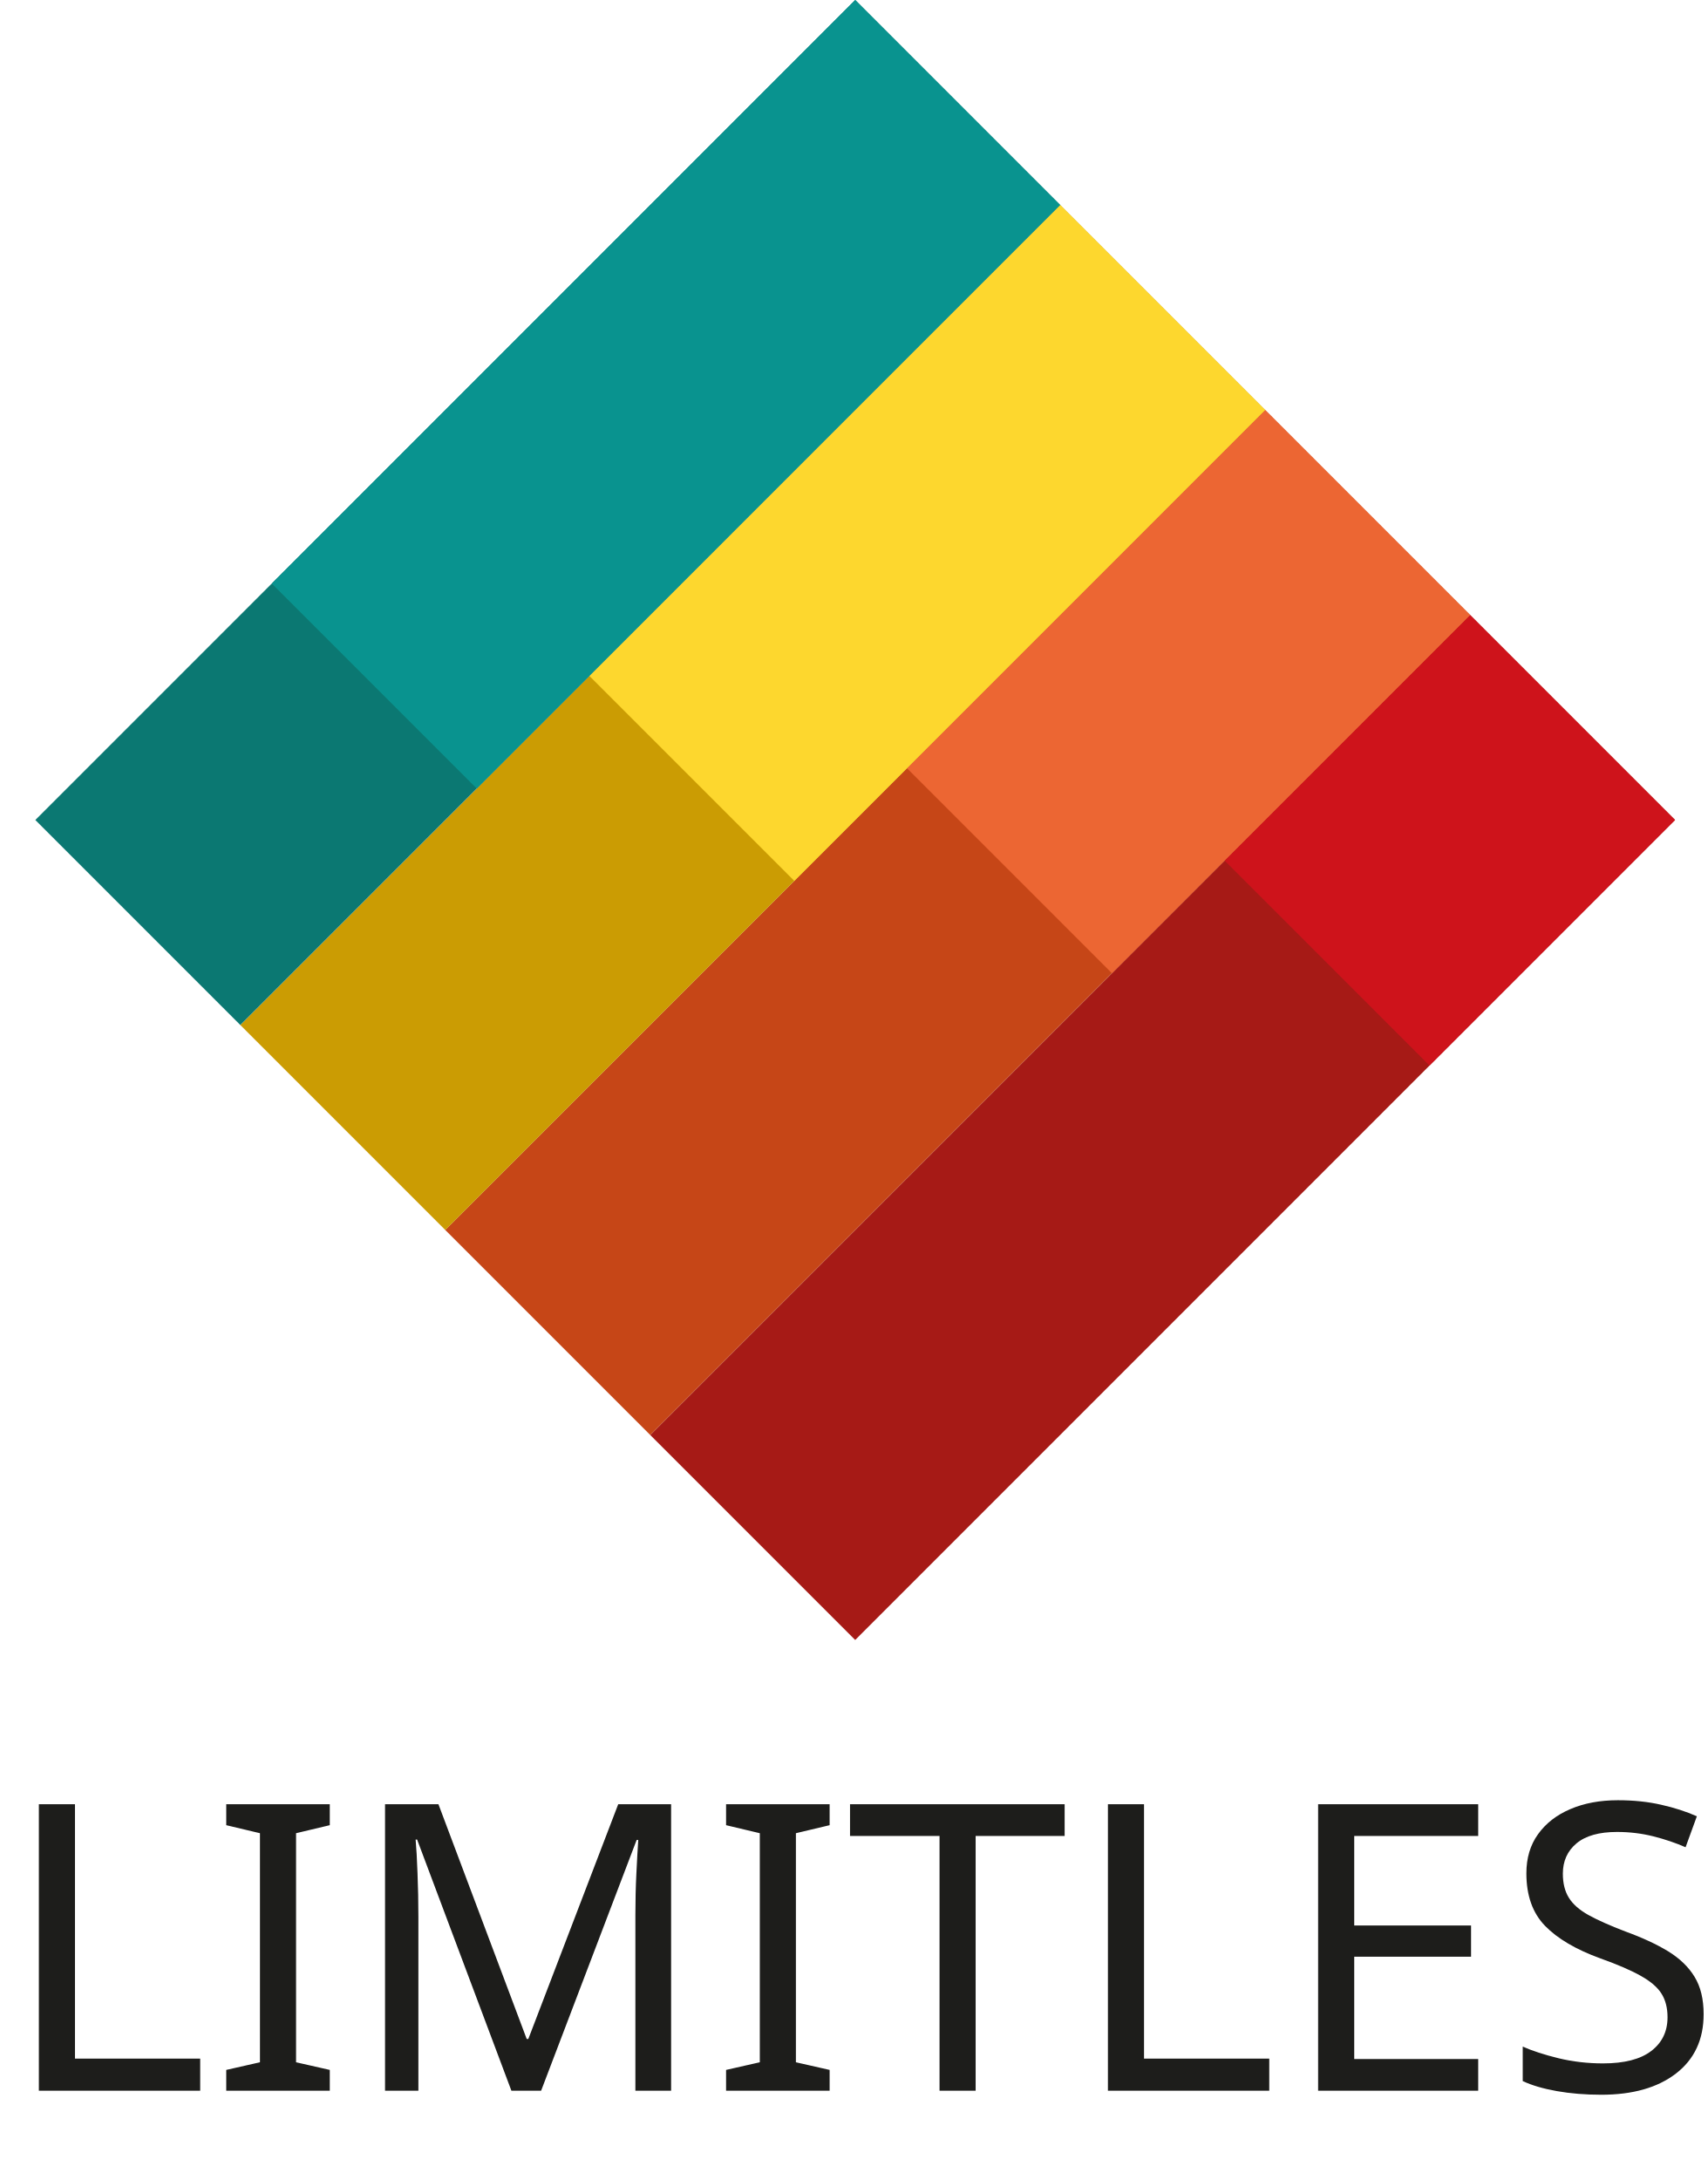
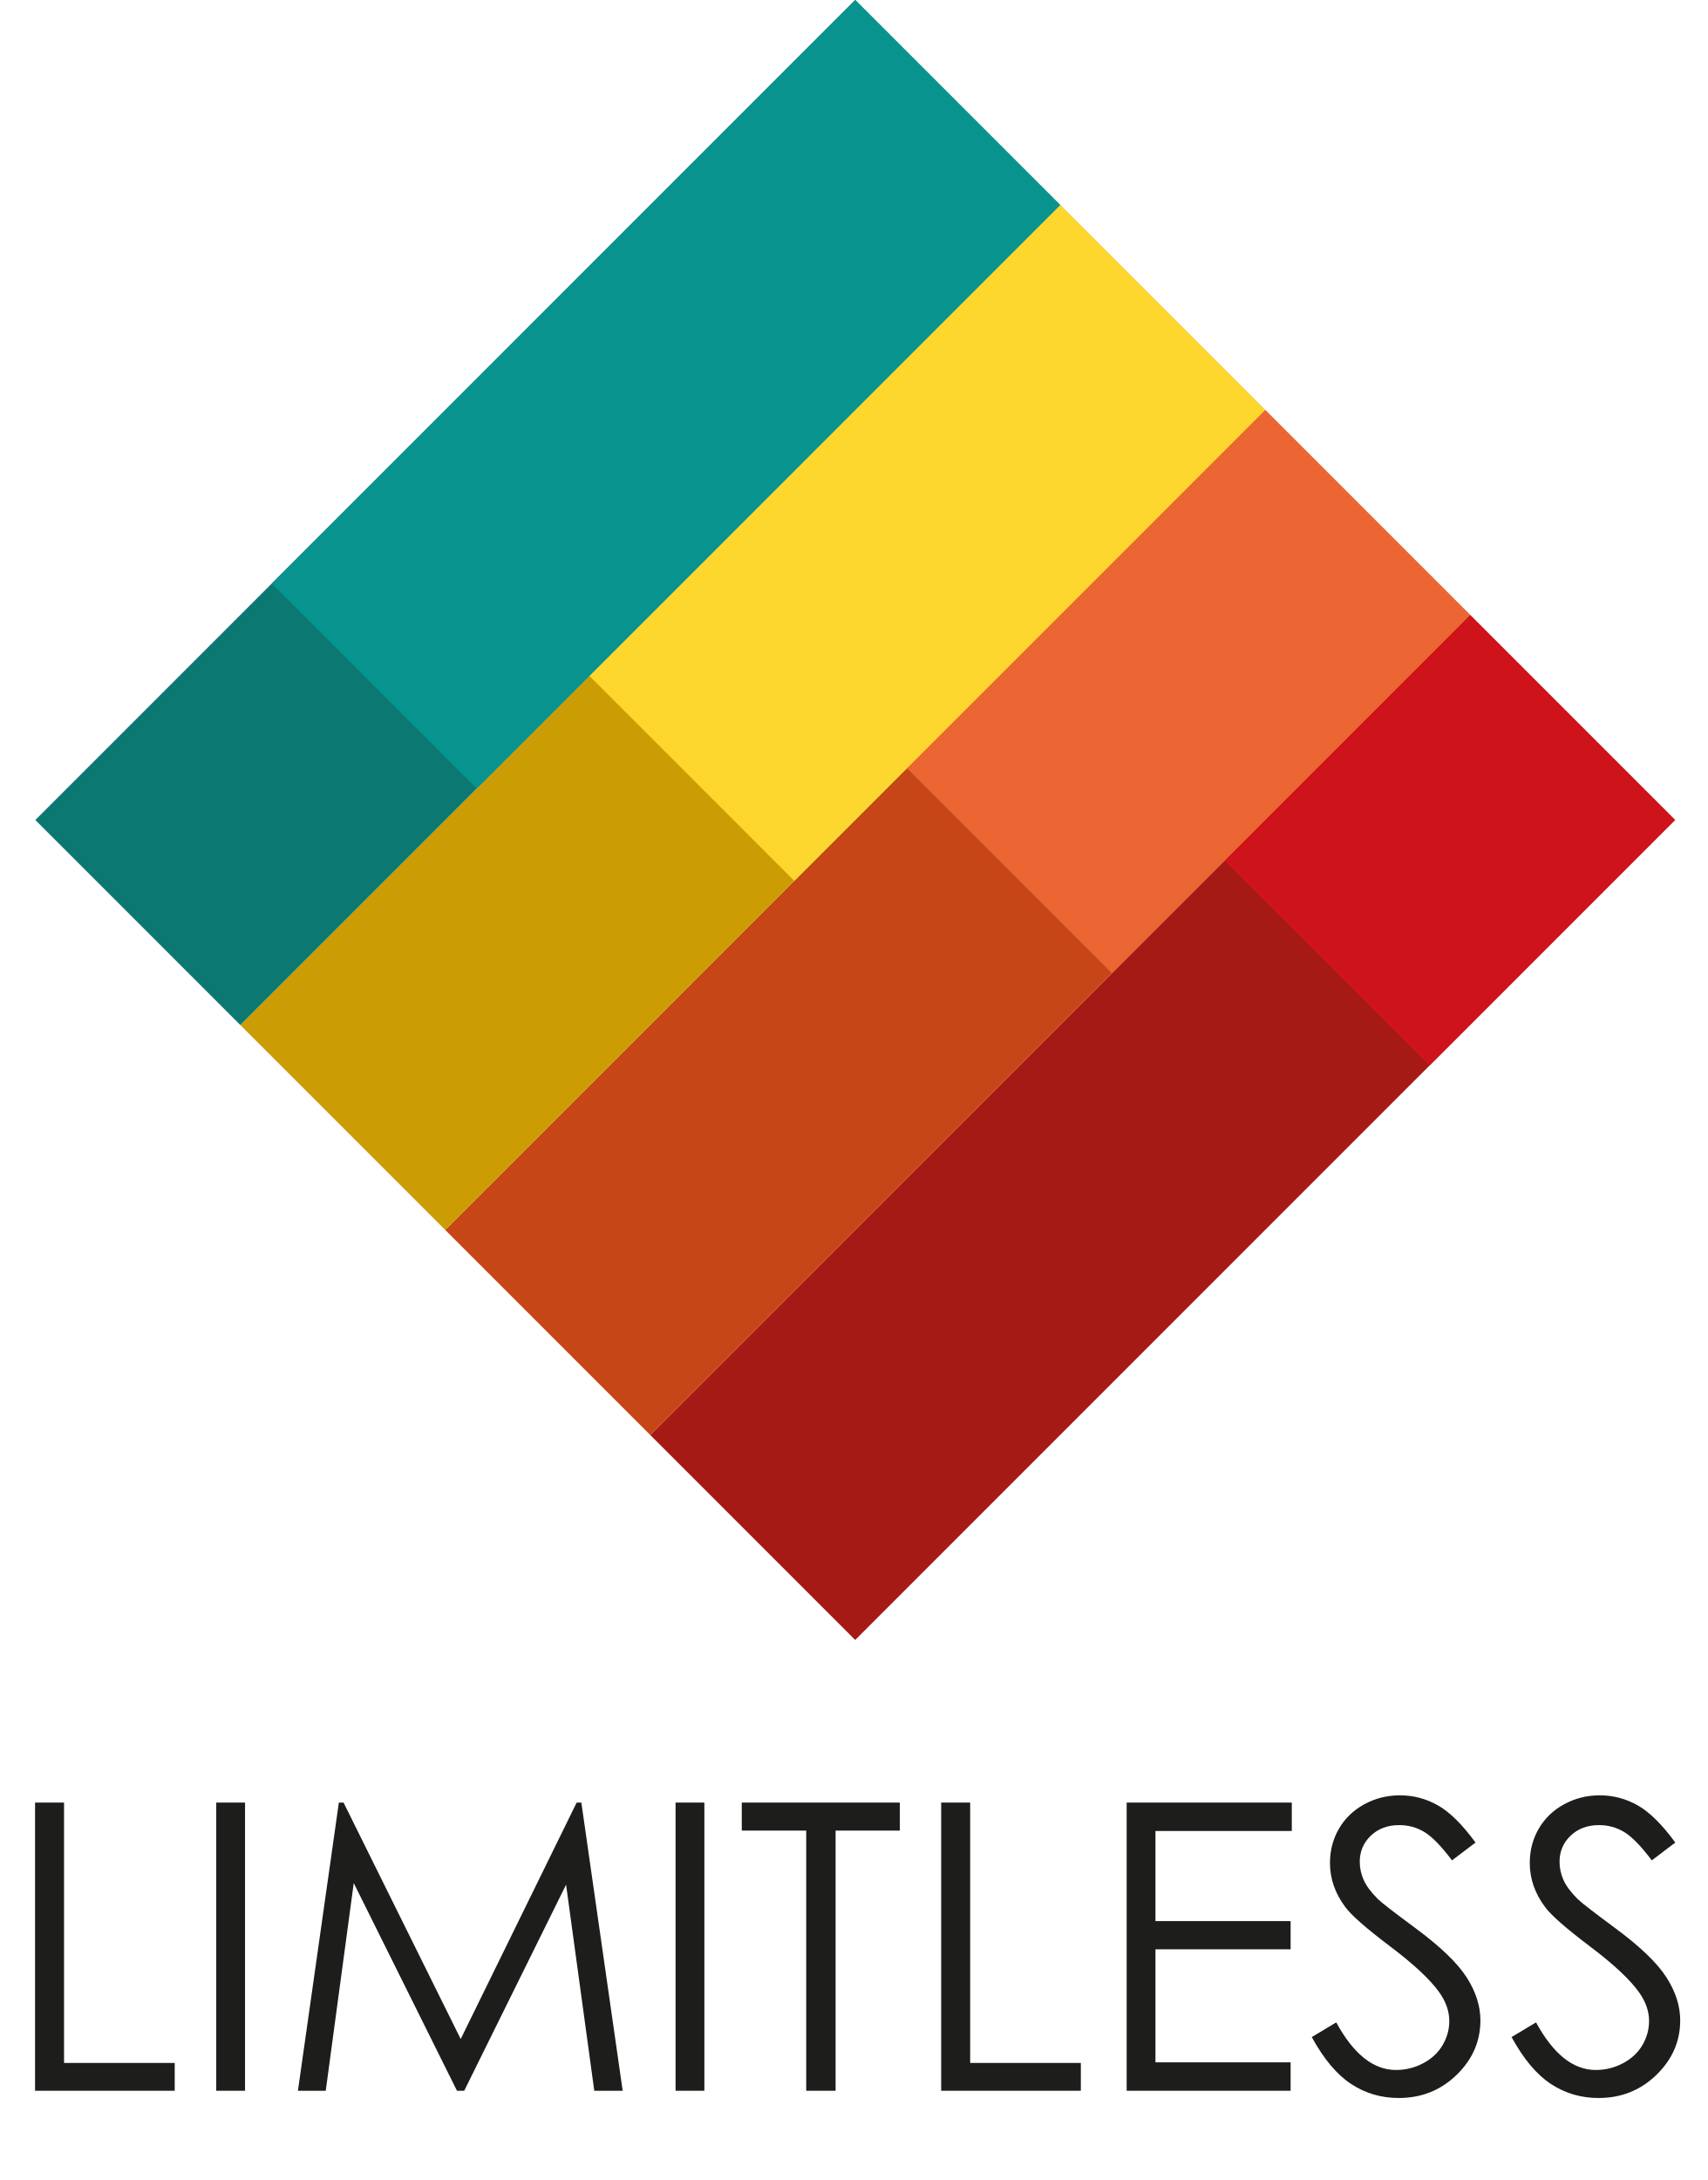
<svg xmlns="http://www.w3.org/2000/svg" width="100%" height="100%" viewBox="0 0 887 1132" version="1.1" xml:space="preserve" style="fill-rule:evenodd;clip-rule:evenodd;stroke-linejoin:round;stroke-miterlimit:1.414;">
  <g id="Layer-1" transform="matrix(4.16667,0,0,4.16667,0,0)">
-     <text x="0px" y="260.557px" style="font-family:'CenturyGothic', 'Century Gothic', sans-serif;font-size:50px;fill:rgb(29,29,27);">LIMITLESS</text>
+     <g>
+       <path d="M4.37,224.644L7.983,224.644L7.983,257.091L21.777,257.091L21.777,260.557L4.37,260.557L4.37,224.644Z" style="fill:rgb(29,29,27);fill-rule:nonzero;" />
+       <rect x="26.953" y="224.644" width="3.589" height="35.913" style="fill:rgb(29,29,27);fill-rule:nonzero;" />
+       <path d="M37.134,260.557L42.236,224.644L42.822,224.644L57.422,254.112L71.875,224.644L72.461,224.644L77.612,260.557L74.072,260.557L70.557,234.874L57.861,260.557L56.958,260.557L44.092,234.678L40.601,260.557L37.134,260.557Z" style="fill:rgb(29,29,27);fill-rule:nonzero;" />
+       <rect x="84.204" y="224.644" width="3.589" height="35.913" style="fill:rgb(29,29,27);fill-rule:nonzero;" />
+       <path d="M92.456,228.135L92.456,224.644L112.158,224.644L112.158,228.135L104.15,228.135L104.15,260.557L100.488,260.557L100.488,228.135L92.456,228.135Z" style="fill:rgb(29,29,27);fill-rule:nonzero;" />
+       <path d="M117.31,224.644L120.923,224.644L120.923,257.091L134.717,257.091L134.717,260.557L117.31,260.557L117.31,224.644Z" style="fill:rgb(29,29,27);fill-rule:nonzero;" />
+       <path d="M140.43,224.644L161.011,224.644L161.011,228.184L144.019,228.184L144.019,239.415L160.864,239.415L160.864,242.93L144.019,242.93L144.019,257.017L160.864,257.017L160.864,260.557L140.43,260.557L140.43,224.644Z" style="fill:rgb(29,29,27);fill-rule:nonzero;" />
+       <path d="M163.501,253.868L166.553,252.037C168.701,255.992 171.183,257.969 173.999,257.969C175.203,257.969 176.335,257.689 177.393,257.127C178.451,256.566 179.256,255.813 179.81,254.869C180.363,253.925 180.64,252.924 180.64,251.866C180.64,250.661 180.233,249.481 179.419,248.326C178.296,246.731 176.245,244.81 173.267,242.564C170.272,240.302 168.408,238.666 167.676,237.657C166.406,235.964 165.771,234.133 165.771,232.164C165.771,230.601 166.146,229.177 166.895,227.891C167.643,226.605 168.697,225.592 170.056,224.852C171.415,224.111 172.892,223.741 174.487,223.741C176.18,223.741 177.763,224.16 179.236,224.998C180.709,225.836 182.267,227.379 183.911,229.625L180.981,231.846C179.631,230.056 178.479,228.876 177.527,228.306C176.575,227.737 175.537,227.452 174.414,227.452C172.965,227.452 171.781,227.891 170.862,228.77C169.942,229.649 169.482,230.731 169.482,232.017C169.482,232.799 169.645,233.555 169.971,234.288C170.296,235.02 170.89,235.818 171.753,236.68C172.225,237.136 173.771,238.332 176.392,240.269C179.5,242.564 181.632,244.607 182.788,246.397C183.944,248.188 184.521,249.986 184.521,251.793C184.521,254.397 183.533,256.659 181.555,258.58C179.578,260.5 177.173,261.461 174.341,261.461C172.16,261.461 170.182,260.879 168.408,259.715C166.634,258.551 164.998,256.602 163.501,253.868Z" style="fill:rgb(29,29,27);fill-rule:nonzero;" />
+       <path d="M188.403,253.868L191.455,252.037C193.604,255.992 196.086,257.969 198.901,257.969C200.106,257.969 201.237,257.689 202.295,257.127C203.353,256.566 204.159,255.813 204.712,254.869C205.265,253.925 205.542,252.924 205.542,251.866C205.542,250.661 205.135,249.481 204.321,248.326C203.198,246.731 201.147,244.81 198.169,242.564C195.174,240.302 193.311,238.666 192.578,237.657C191.309,235.964 190.674,234.133 190.674,232.164C190.674,230.601 191.048,229.177 191.797,227.891C192.546,226.605 193.599,225.592 194.958,224.852C196.318,224.111 197.795,223.741 199.39,223.741C201.082,223.741 202.665,224.16 204.138,224.998C205.611,225.836 207.17,227.379 208.813,229.625L205.884,231.846C204.533,230.056 203.381,228.876 202.429,228.306C201.477,227.737 200.439,227.452 199.316,227.452C197.868,227.452 196.684,227.891 195.764,228.77C194.845,229.649 194.385,230.731 194.385,232.017C194.385,232.799 194.548,233.555 194.873,234.288C195.199,235.02 195.793,235.818 196.655,236.68C197.127,237.136 198.674,238.332 201.294,240.269C204.403,242.564 206.535,244.607 207.69,246.397C208.846,248.188 209.424,249.986 209.424,251.793C209.424,254.397 208.435,256.659 206.458,258.58C204.48,260.5 202.075,261.461 199.243,261.461C197.062,261.461 195.085,260.879 193.311,259.715C191.536,258.551 189.901,256.602 188.403,253.868Z" style="fill:rgb(29,29,27);fill-rule:nonzero;" />
+     </g>
    <g transform="matrix(0.707107,-0.707107,-0.707107,-0.707107,126.849,212.771)">
      <rect x="-8.39" y="20.256" width="144.521" height="36.13" style="fill:rgb(166,26,22);" />
    </g>
    <g transform="matrix(0.707107,-0.707107,-0.707107,-0.707107,101.298,187.22)">
      <rect x="-8.39" y="20.256" width="144.521" height="36.13" style="fill:rgb(198,70,23);" />
    </g>
    <g transform="matrix(0.707107,-0.707107,-0.707107,-0.707107,75.7555,161.677)">
      <rect x="-8.39" y="20.256" width="144.52" height="36.13" style="fill:rgb(203,156,3);" />
    </g>
    <g transform="matrix(-0.70711,0.707103,0.707103,0.70711,86.3376,136.13)">
      <rect x="-110.582" y="-81.935" width="144.521" height="36.13" style="fill:rgb(11,120,114);" />
    </g>
    <g transform="matrix(0.707118,-0.707095,-0.707095,-0.707118,162.643,126.356)">
      <rect x="6.435" y="-15.537" width="43.28" height="36.13" style="fill:rgb(206,19,27);" />
    </g>
    <g transform="matrix(0.707115,-0.707099,-0.707099,-0.707115,130.076,117.759)">
      <rect x="3.528" y="-8.518" width="63.136" height="36.13" style="fill:rgb(236,102,51);" />
    </g>
    <g transform="matrix(0.707101,-0.707113,-0.707113,-0.707101,97.5104,109.159)">
      <rect x="0.619" y="-1.497" width="82.991" height="36.13" style="fill:rgb(253,215,46);" />
    </g>
    <g transform="matrix(-0.707107,0.707107,0.707107,0.707107,101.071,100.559)">
      <rect x="-75.012" y="-67.2" width="102.847" height="36.13" style="fill:rgb(9,147,143);" />
    </g>
  </g>
</svg>
